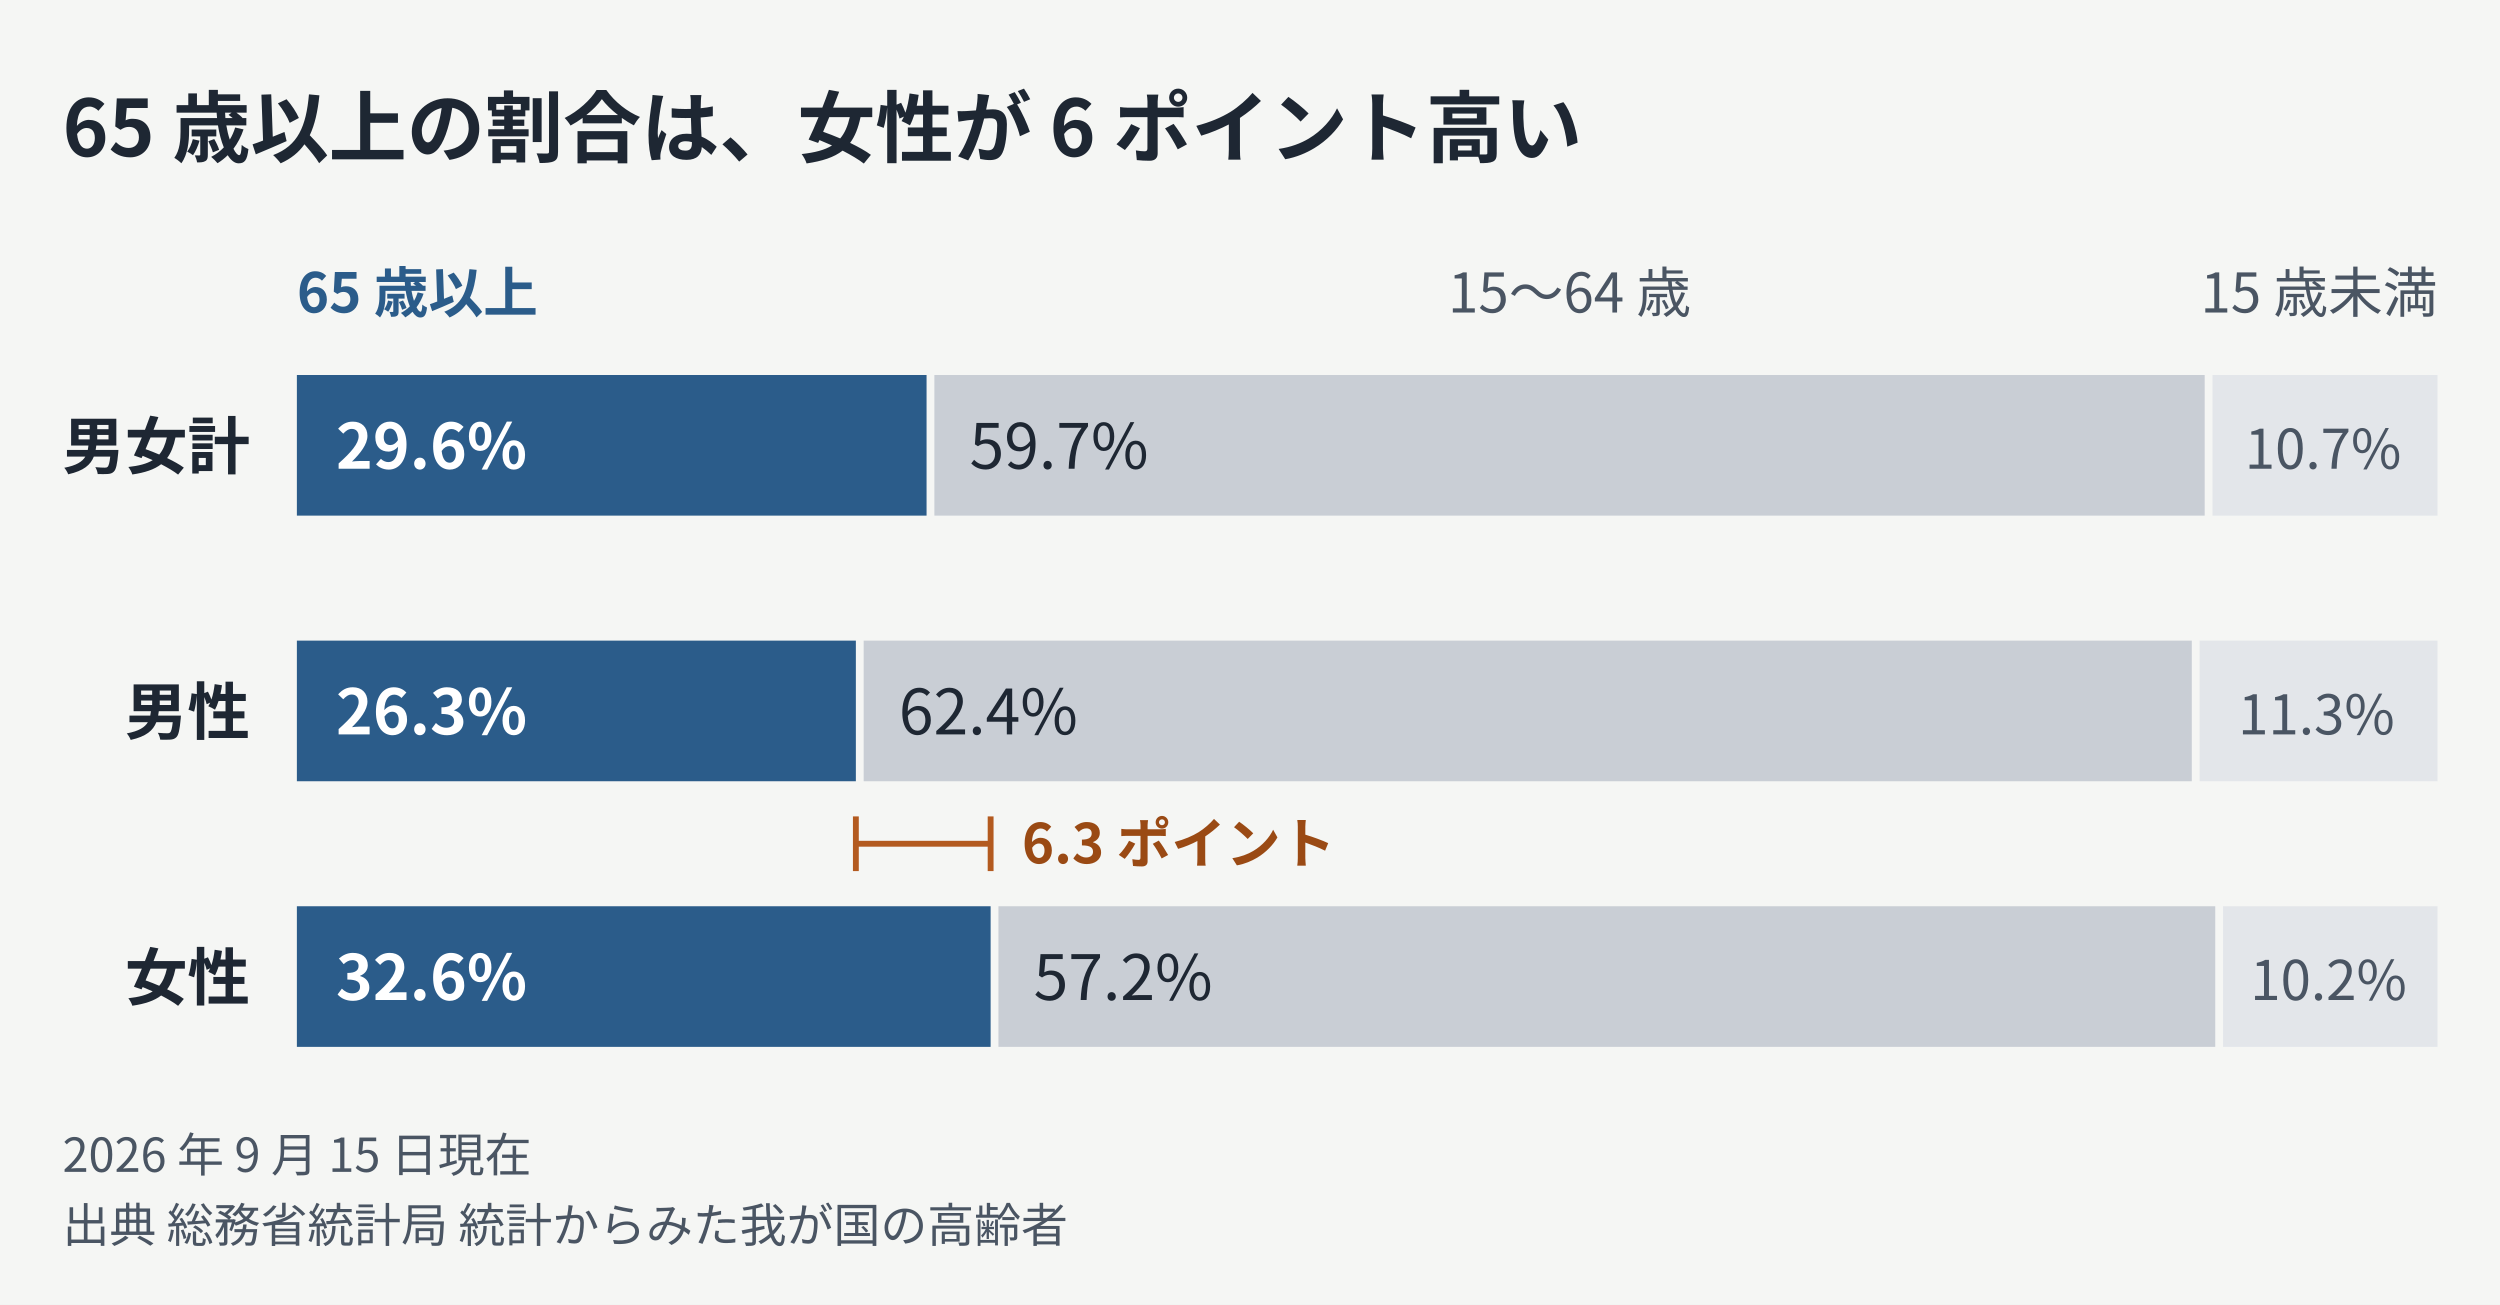
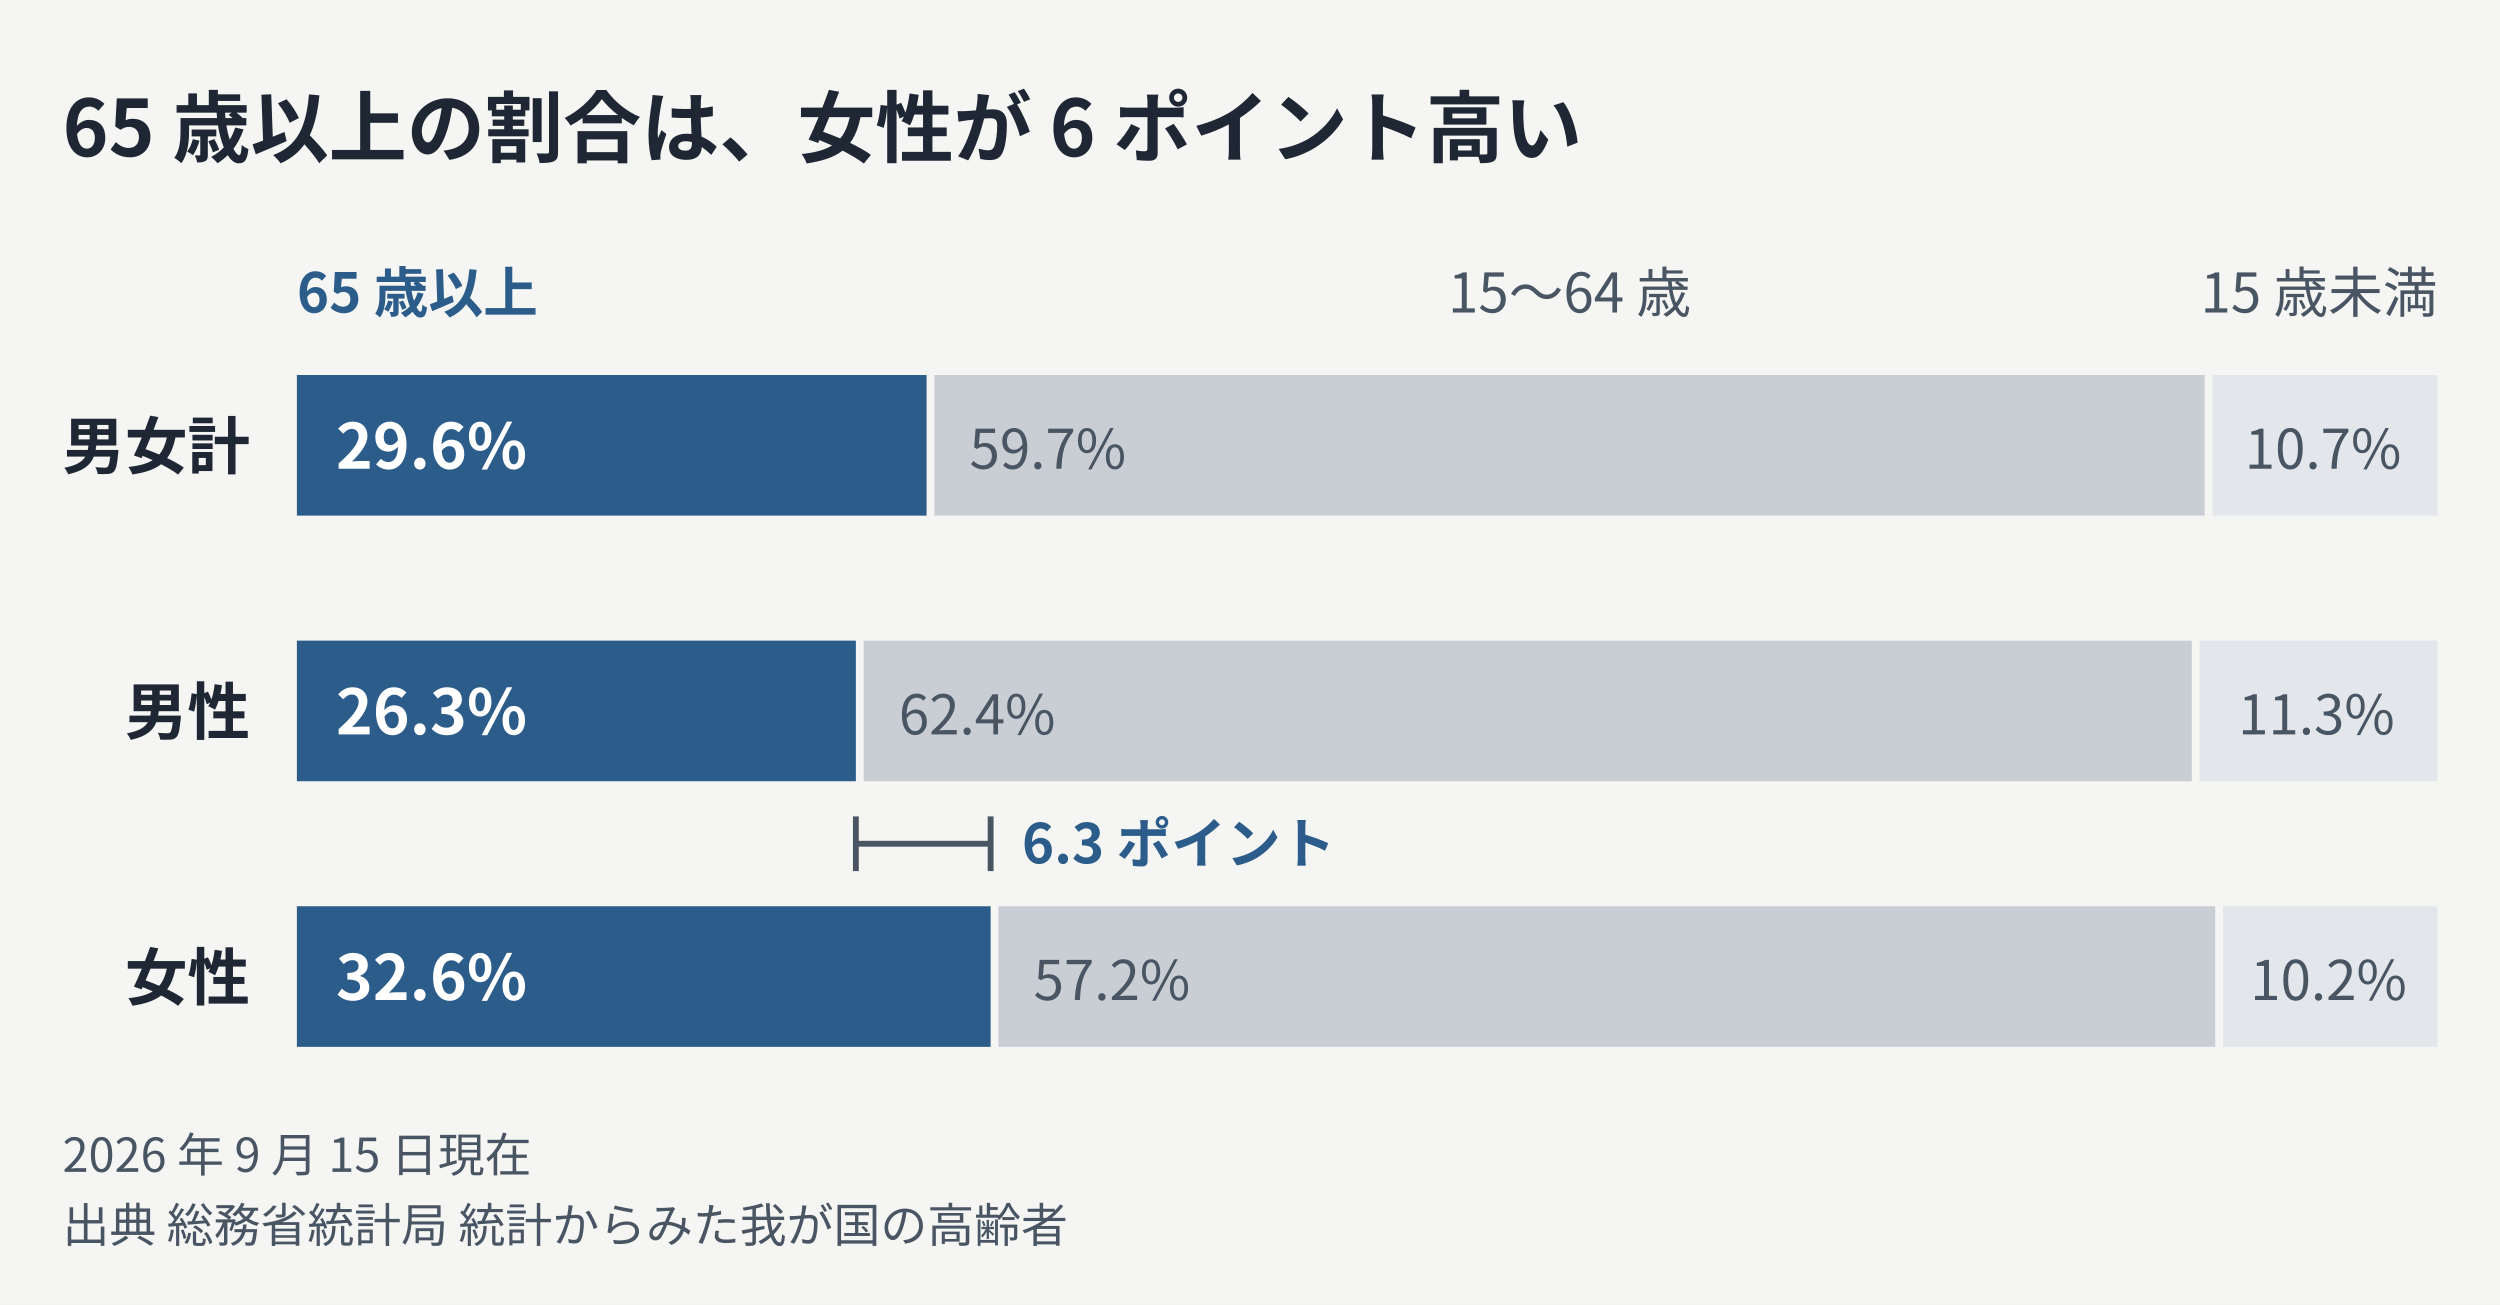
<svg xmlns="http://www.w3.org/2000/svg" viewBox="0 0 640 334" width="640" height="334" font-family="'BIZ UDPGothic','Yu Gothic UI','Meiryo','Hiragino Sans','Noto Sans JP','Noto Sans CJK JP','IPAPGothic',sans-serif">
  <rect x="0" y="0" width="640" height="334" fill="#f5f6f4" />
  <style>
    .title { font-size: 20px; font-weight: 700; fill: #1e2733; }
    .h { font-size: 16px; font-weight: 700; fill: #1e2733; }
    .t { font-size: 16px; fill: #1e2733; }
    .s { font-size: 14px; fill: #4a5563; }
    .hp { font-size: 16px; font-weight: 700; fill: #2b5c8a; }
    .p { font-size: 14px; font-weight: 700; fill: #2b5c8a; }
    .o { font-size: 14px; font-weight: 700; fill: #9a4a14; }
    .src { font-size: 12px; fill: #4a5563; }
  </style>
  <text x="16" y="40" class="title">65 歳以上の割合は、女性が 6 ポイント高い</text>
  <text x="76" y="80" class="p">65 歳以上</text>
  <text x="401.8" y="80" class="s" text-anchor="middle">15～64 歳</text>
  <text x="624" y="80" class="s" text-anchor="end">15 歳未満</text>
  <text x="64" y="120.0" class="h" text-anchor="end">男女計</text>
  <rect x="76" y="96" width="161.2" height="36" fill="#2b5c8a" />
  <rect x="239.2" y="96" width="325.2" height="36" fill="#c9ced5" />
  <rect x="566.4" y="96" width="57.6" height="36" fill="#e3e6ea" />
  <text x="86" y="120.0" font-size="16" font-weight="700" fill="#ffffff">29.6%</text>
-   <text x="248.2" y="120.0" class="t">59.7%</text>
+   <text x="248.2" y="120.0" class="s">59.7%</text>
  <text x="594.7" y="120.0" class="s" text-anchor="middle">10.7%</text>
  <text x="64" y="188.0" class="h" text-anchor="end">男性</text>
  <rect x="76" y="164" width="143.1" height="36" fill="#2b5c8a" />
  <rect x="221.1" y="164" width="340.0" height="36" fill="#c9ced5" />
  <rect x="563.1" y="164" width="60.9" height="36" fill="#e3e6ea" />
  <text x="86" y="188.0" font-size="16" font-weight="700" fill="#ffffff">26.3%</text>
-   <text x="230.1" y="188.0" class="t">62.4%</text>
+   <text x="230.1" y="188.0" class="s">62.4%</text>
  <text x="593.0" y="188.0" class="s" text-anchor="middle">11.3%</text>
  <text x="64" y="256.0" class="h" text-anchor="end">女性</text>
  <rect x="76" y="232" width="177.6" height="36" fill="#2b5c8a" />
  <rect x="255.6" y="232" width="311.5" height="36" fill="#c9ced5" />
  <rect x="569.1" y="232" width="54.9" height="36" fill="#e3e6ea" />
  <text x="86" y="256.0" font-size="16" font-weight="700" fill="#ffffff">32.6%</text>
-   <text x="264.6" y="256.0" class="t">57.2%</text>
+   <text x="264.6" y="256.0" class="s">57.2%</text>
  <text x="596.1" y="256.0" class="s" text-anchor="middle">10.2%</text>
-   <path d="M219.1,209.0 V223.0 M253.6,209.0 V223.0 M219.1,216.0 H253.6" fill="none" stroke="#b35a1f" stroke-width="1.5" />
-   <text x="261.6" y="221.0" class="o">6.3 ポイント</text>
+   <path d="M219.1,209.0 V223.0 M253.6,209.0 V223.0 M219.1,216.0 H253.6" fill="none" stroke="#4a5563" stroke-width="1.5" />
+   <text x="261.6" y="221.0" class="p">6.3 ポイント</text>
  <text x="16" y="300" class="src">2026 年 9 月 15 日現在</text>
  <text x="16" y="318" class="src">出典 総務省統計局 統計からみた我が国の高齢者</text>
</svg>
